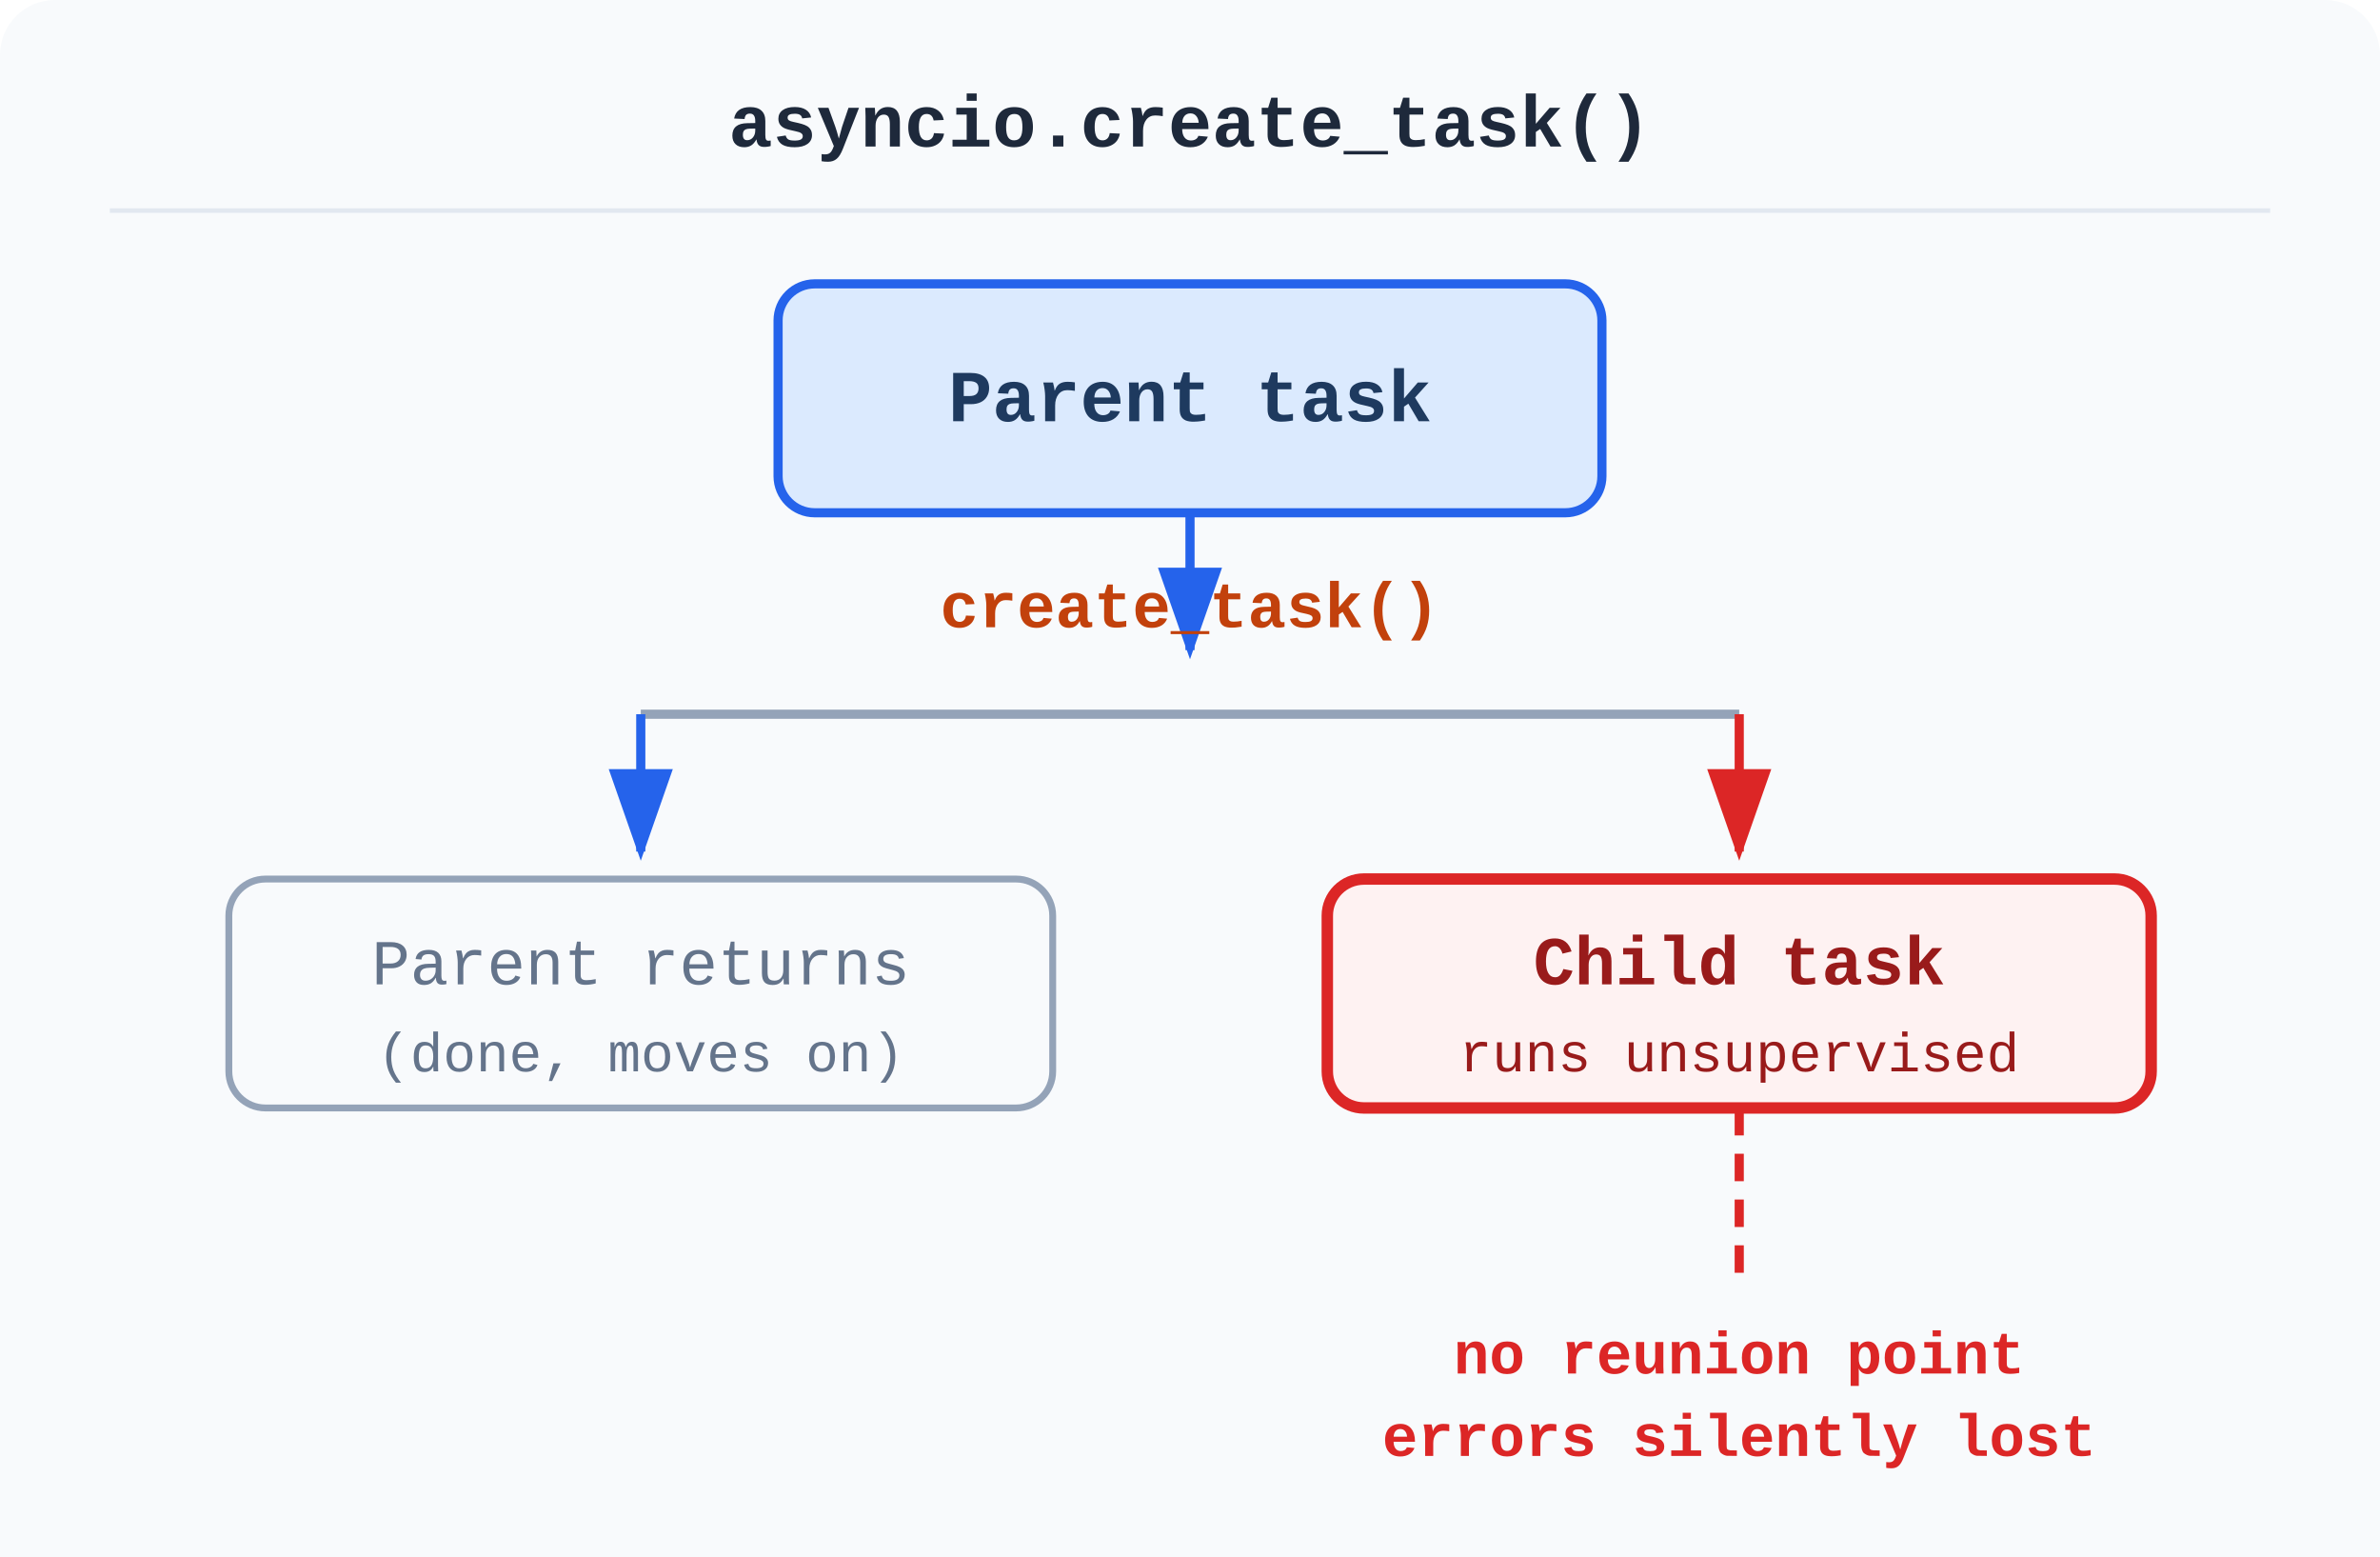
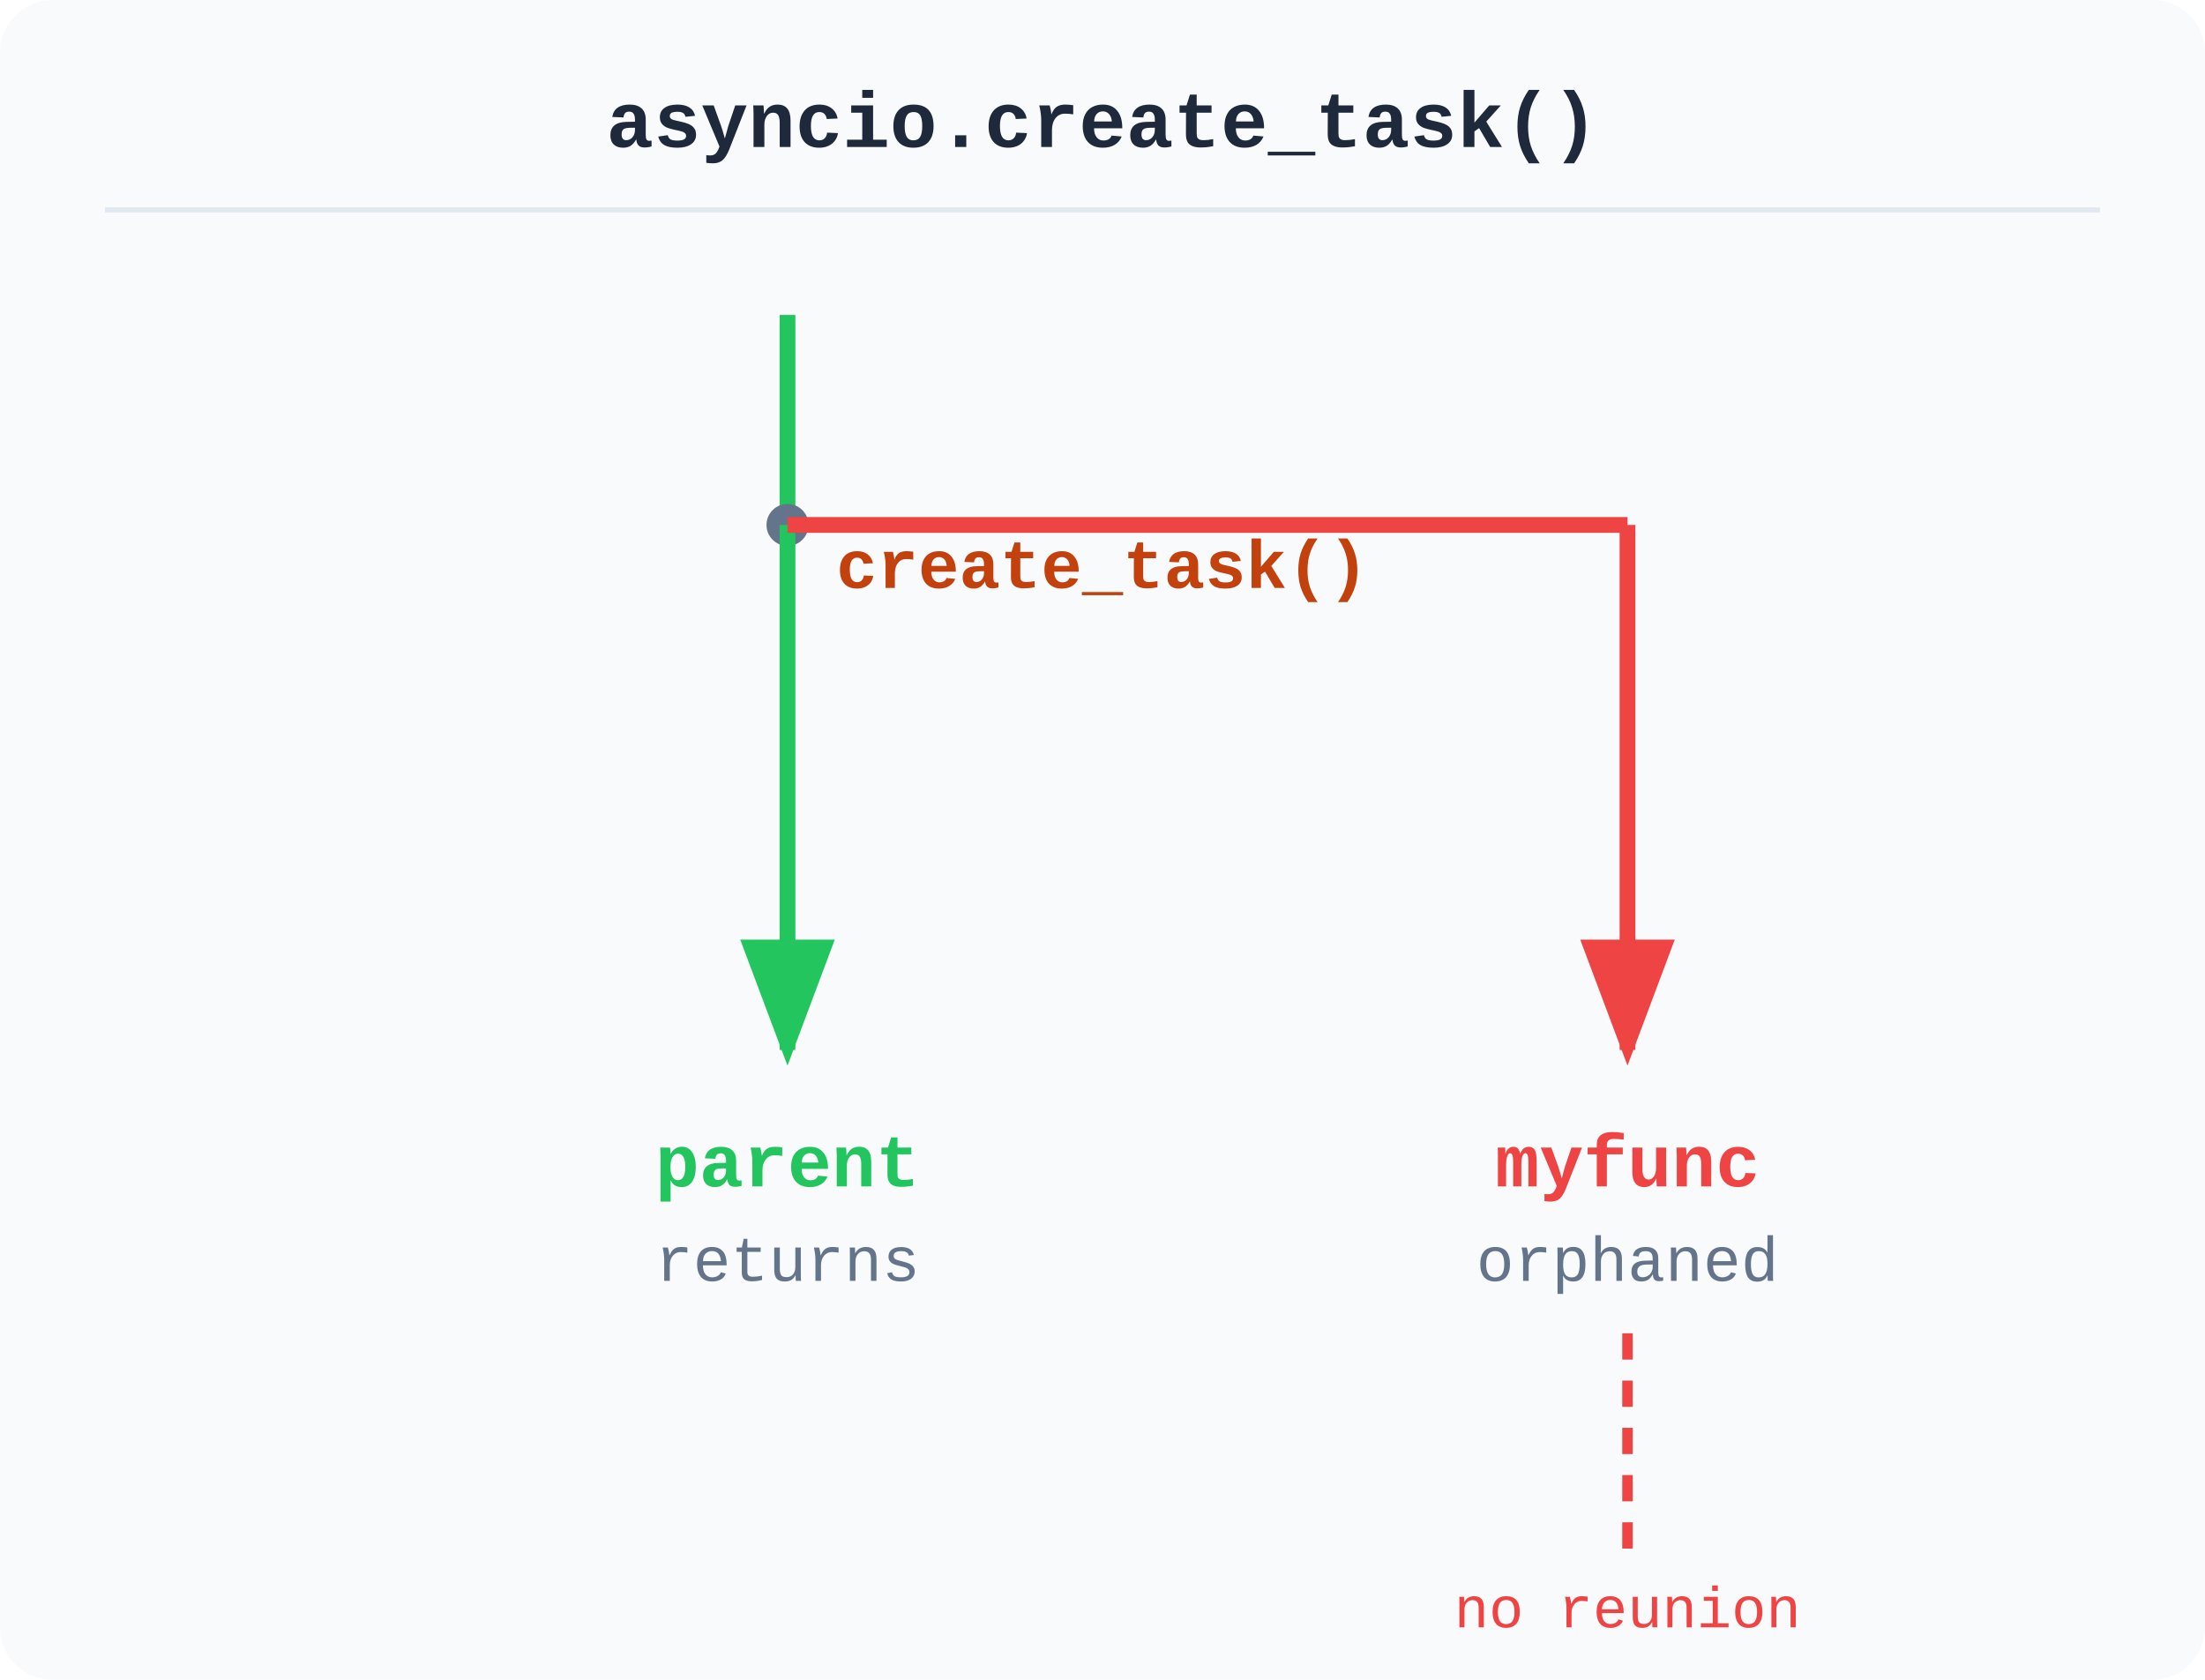
- <svg xmlns="http://www.w3.org/2000/svg" font-family="'Courier New', monospace" height="340" viewBox="0 0 520 340" width="520">
+ <svg xmlns="http://www.w3.org/2000/svg" font-family="'Courier New', monospace" height="320" viewBox="0 0 420 320" width="420">
  <defs>
-     <marker id="arrowBlue" markerHeight="7" markerWidth="10" orient="auto" refX="9" refY="3.5">
-       <polygon fill="#2563eb" points="0 0, 10 3.5, 0 7" />
+     <marker id="arrowGreen" markerHeight="6" markerWidth="8" orient="auto" refX="7" refY="3">
+       <polygon fill="#22c55e" points="0 0, 8 3, 0 6" />
    </marker>
-     <marker id="arrowRed" markerHeight="7" markerWidth="10" orient="auto" refX="9" refY="3.5">
-       <polygon fill="#dc2626" points="0 0, 10 3.5, 0 7" />
+     <marker id="arrowRed" markerHeight="6" markerWidth="8" orient="auto" refX="7" refY="3">
+       <polygon fill="#ef4444" points="0 0, 8 3, 0 6" />
    </marker>
  </defs>
-   <rect fill="#f8fafc" height="380" rx="12" width="520" />
-   <text fill="#1e293b" font-size="16" font-weight="700" text-anchor="middle" x="260" y="32">asyncio.create_task()</text>
-   <line stroke="#e2e8f0" stroke-width="1" x1="24" x2="496" y1="46" y2="46" />
-   <rect fill="#dbeafe" height="50" rx="8" stroke="#2563eb" stroke-width="2" width="180" x="170" y="62" />
-   <text fill="#1e3a5f" font-size="16" font-weight="700" text-anchor="middle" x="260" y="92">Parent task</text>
-   <line marker-end="url(#arrowBlue)" stroke="#2563eb" stroke-width="2" x1="260" x2="260" y1="112" y2="142" />
-   <text fill="#c2410c" font-size="14" font-weight="700" text-anchor="middle" x="260" y="137">create_task()</text>
-   <line stroke="#94a3b8" stroke-width="2" x1="140" x2="380" y1="156" y2="156" />
-   <line marker-end="url(#arrowBlue)" stroke="#2563eb" stroke-width="2" x1="140" x2="140" y1="156" y2="186" />
-   <line marker-end="url(#arrowRed)" stroke="#dc2626" stroke-width="2" x1="380" x2="380" y1="156" y2="186" />
-   <rect fill="#f8fafc" height="50" rx="8" stroke="#94a3b8" stroke-width="1.5" width="180" x="50" y="192" />
-   <text fill="#64748b" font-size="14" text-anchor="middle" x="140" y="215">Parent returns</text>
-   <text fill="#64748b" font-size="12" text-anchor="middle" x="140" y="234">(done, moves on)</text>
-   <rect fill="#fef2f2" height="50" rx="8" stroke="#dc2626" stroke-width="2.5" width="180" x="290" y="192" />
-   <text fill="#991b1b" font-size="15" font-weight="700" text-anchor="middle" x="380" y="215">Child task</text>
-   <text fill="#991b1b" font-size="12" text-anchor="middle" x="380" y="234">runs unsupervised</text>
-   <line stroke="#dc2626" stroke-dasharray="6,4" stroke-width="2" x1="380" x2="380" y1="242" y2="280" />
-   <text fill="#dc2626" font-size="13" font-weight="600" text-anchor="middle" x="380" y="300">no reunion point</text>
-   <text fill="#dc2626" font-size="13" font-weight="600" text-anchor="middle" x="380" y="318">errors silently lost</text>
+   <rect fill="#f8fafc" height="320" rx="10" width="420" />
+   <text fill="#1e293b" font-size="15" font-weight="700" text-anchor="middle" x="210" y="28">asyncio.create_task()</text>
+   <line stroke="#e2e8f0" stroke-width="1" x1="20" x2="400" y1="40" y2="40" />
+   <line stroke="#22c55e" stroke-width="3" x1="150" x2="150" y1="60" y2="100" />
+   <text fill="#c2410c" font-size="13" font-weight="700" text-anchor="middle" x="210" y="112">create_task()</text>
+   <circle cx="150" cy="100" fill="#64748b" r="4" />
+   <line marker-end="url(#arrowGreen)" stroke="#22c55e" stroke-width="3" x1="150" x2="150" y1="100" y2="200" />
+   <line stroke="#ef4444" stroke-width="3" x1="150" x2="310" y1="100" y2="100" />
+   <line marker-end="url(#arrowRed)" stroke="#ef4444" stroke-width="3" x1="310" x2="310" y1="100" y2="200" />
+   <text fill="#22c55e" font-size="14" font-weight="700" text-anchor="middle" x="150" y="226">parent</text>
+   <text fill="#64748b" font-size="12" text-anchor="middle" x="150" y="244">returns</text>
+   <text fill="#ef4444" font-size="14" font-weight="700" text-anchor="middle" x="310" y="226">myfunc</text>
+   <text fill="#64748b" font-size="12" text-anchor="middle" x="310" y="244">orphaned</text>
+   <line stroke="#ef4444" stroke-dasharray="5,4" stroke-width="2" x1="310" x2="310" y1="254" y2="296" />
+   <text fill="#ef4444" font-size="11" text-anchor="middle" x="310" y="310">no reunion</text>
</svg>
